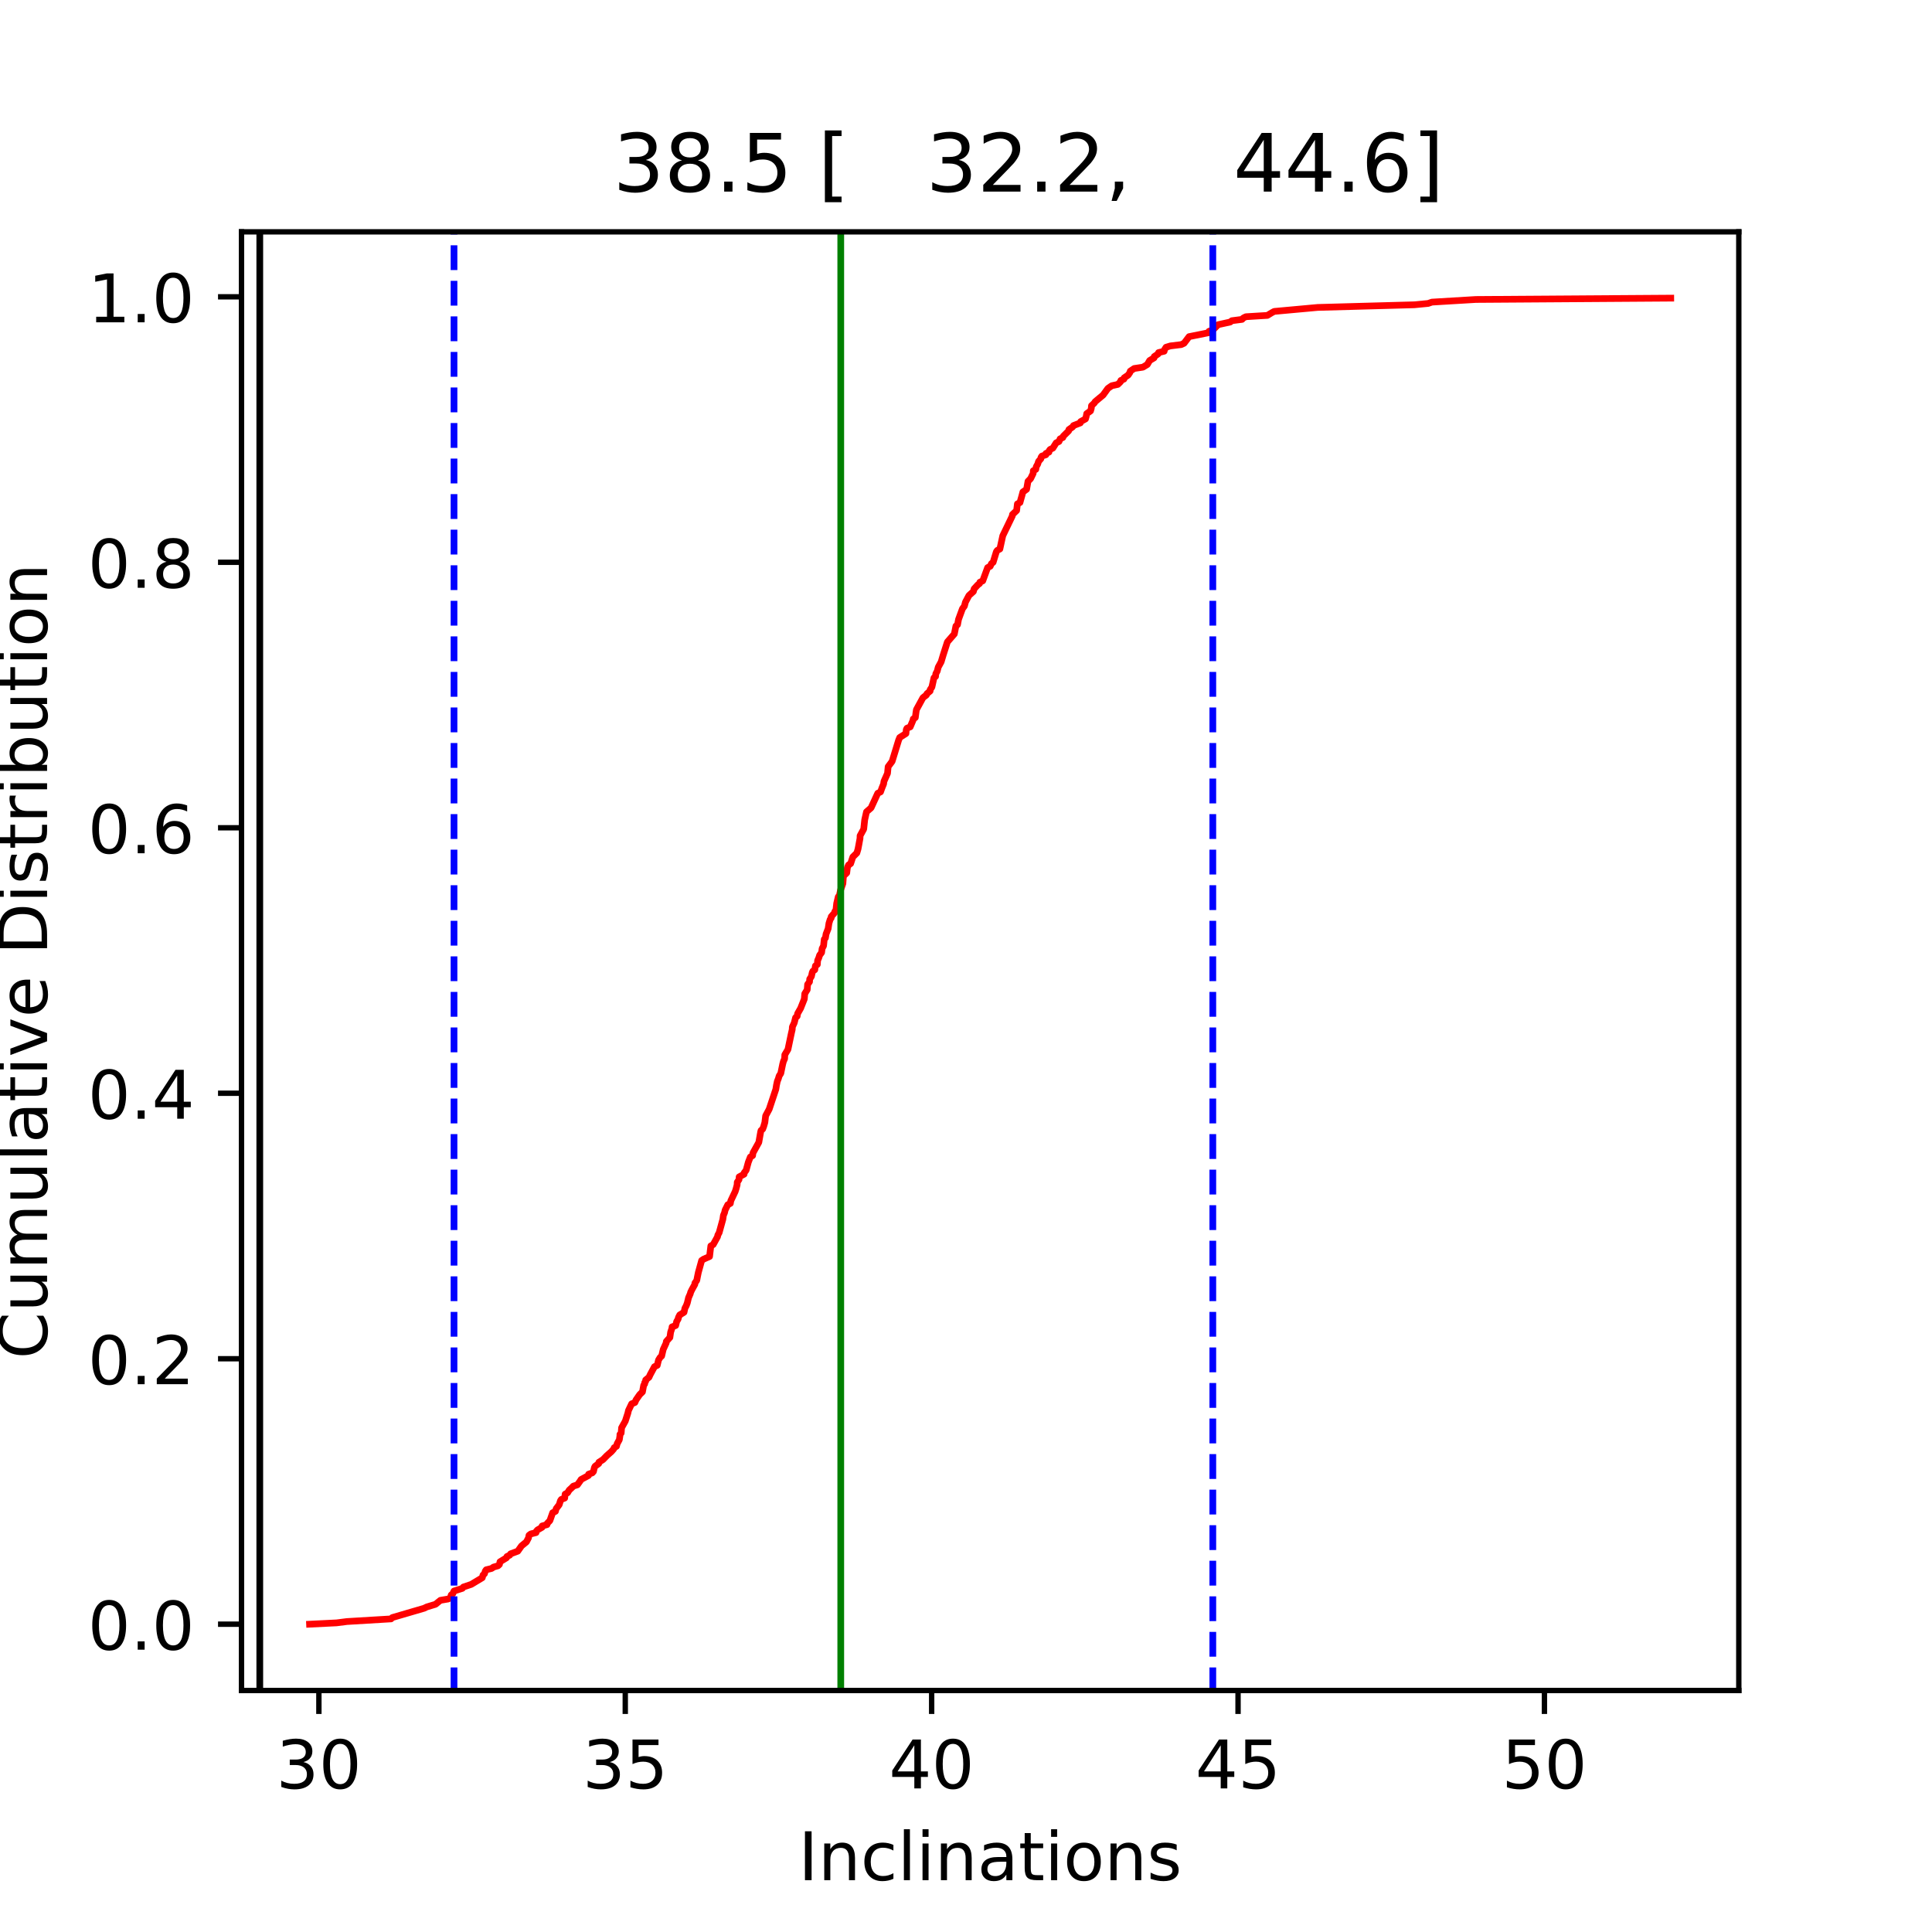
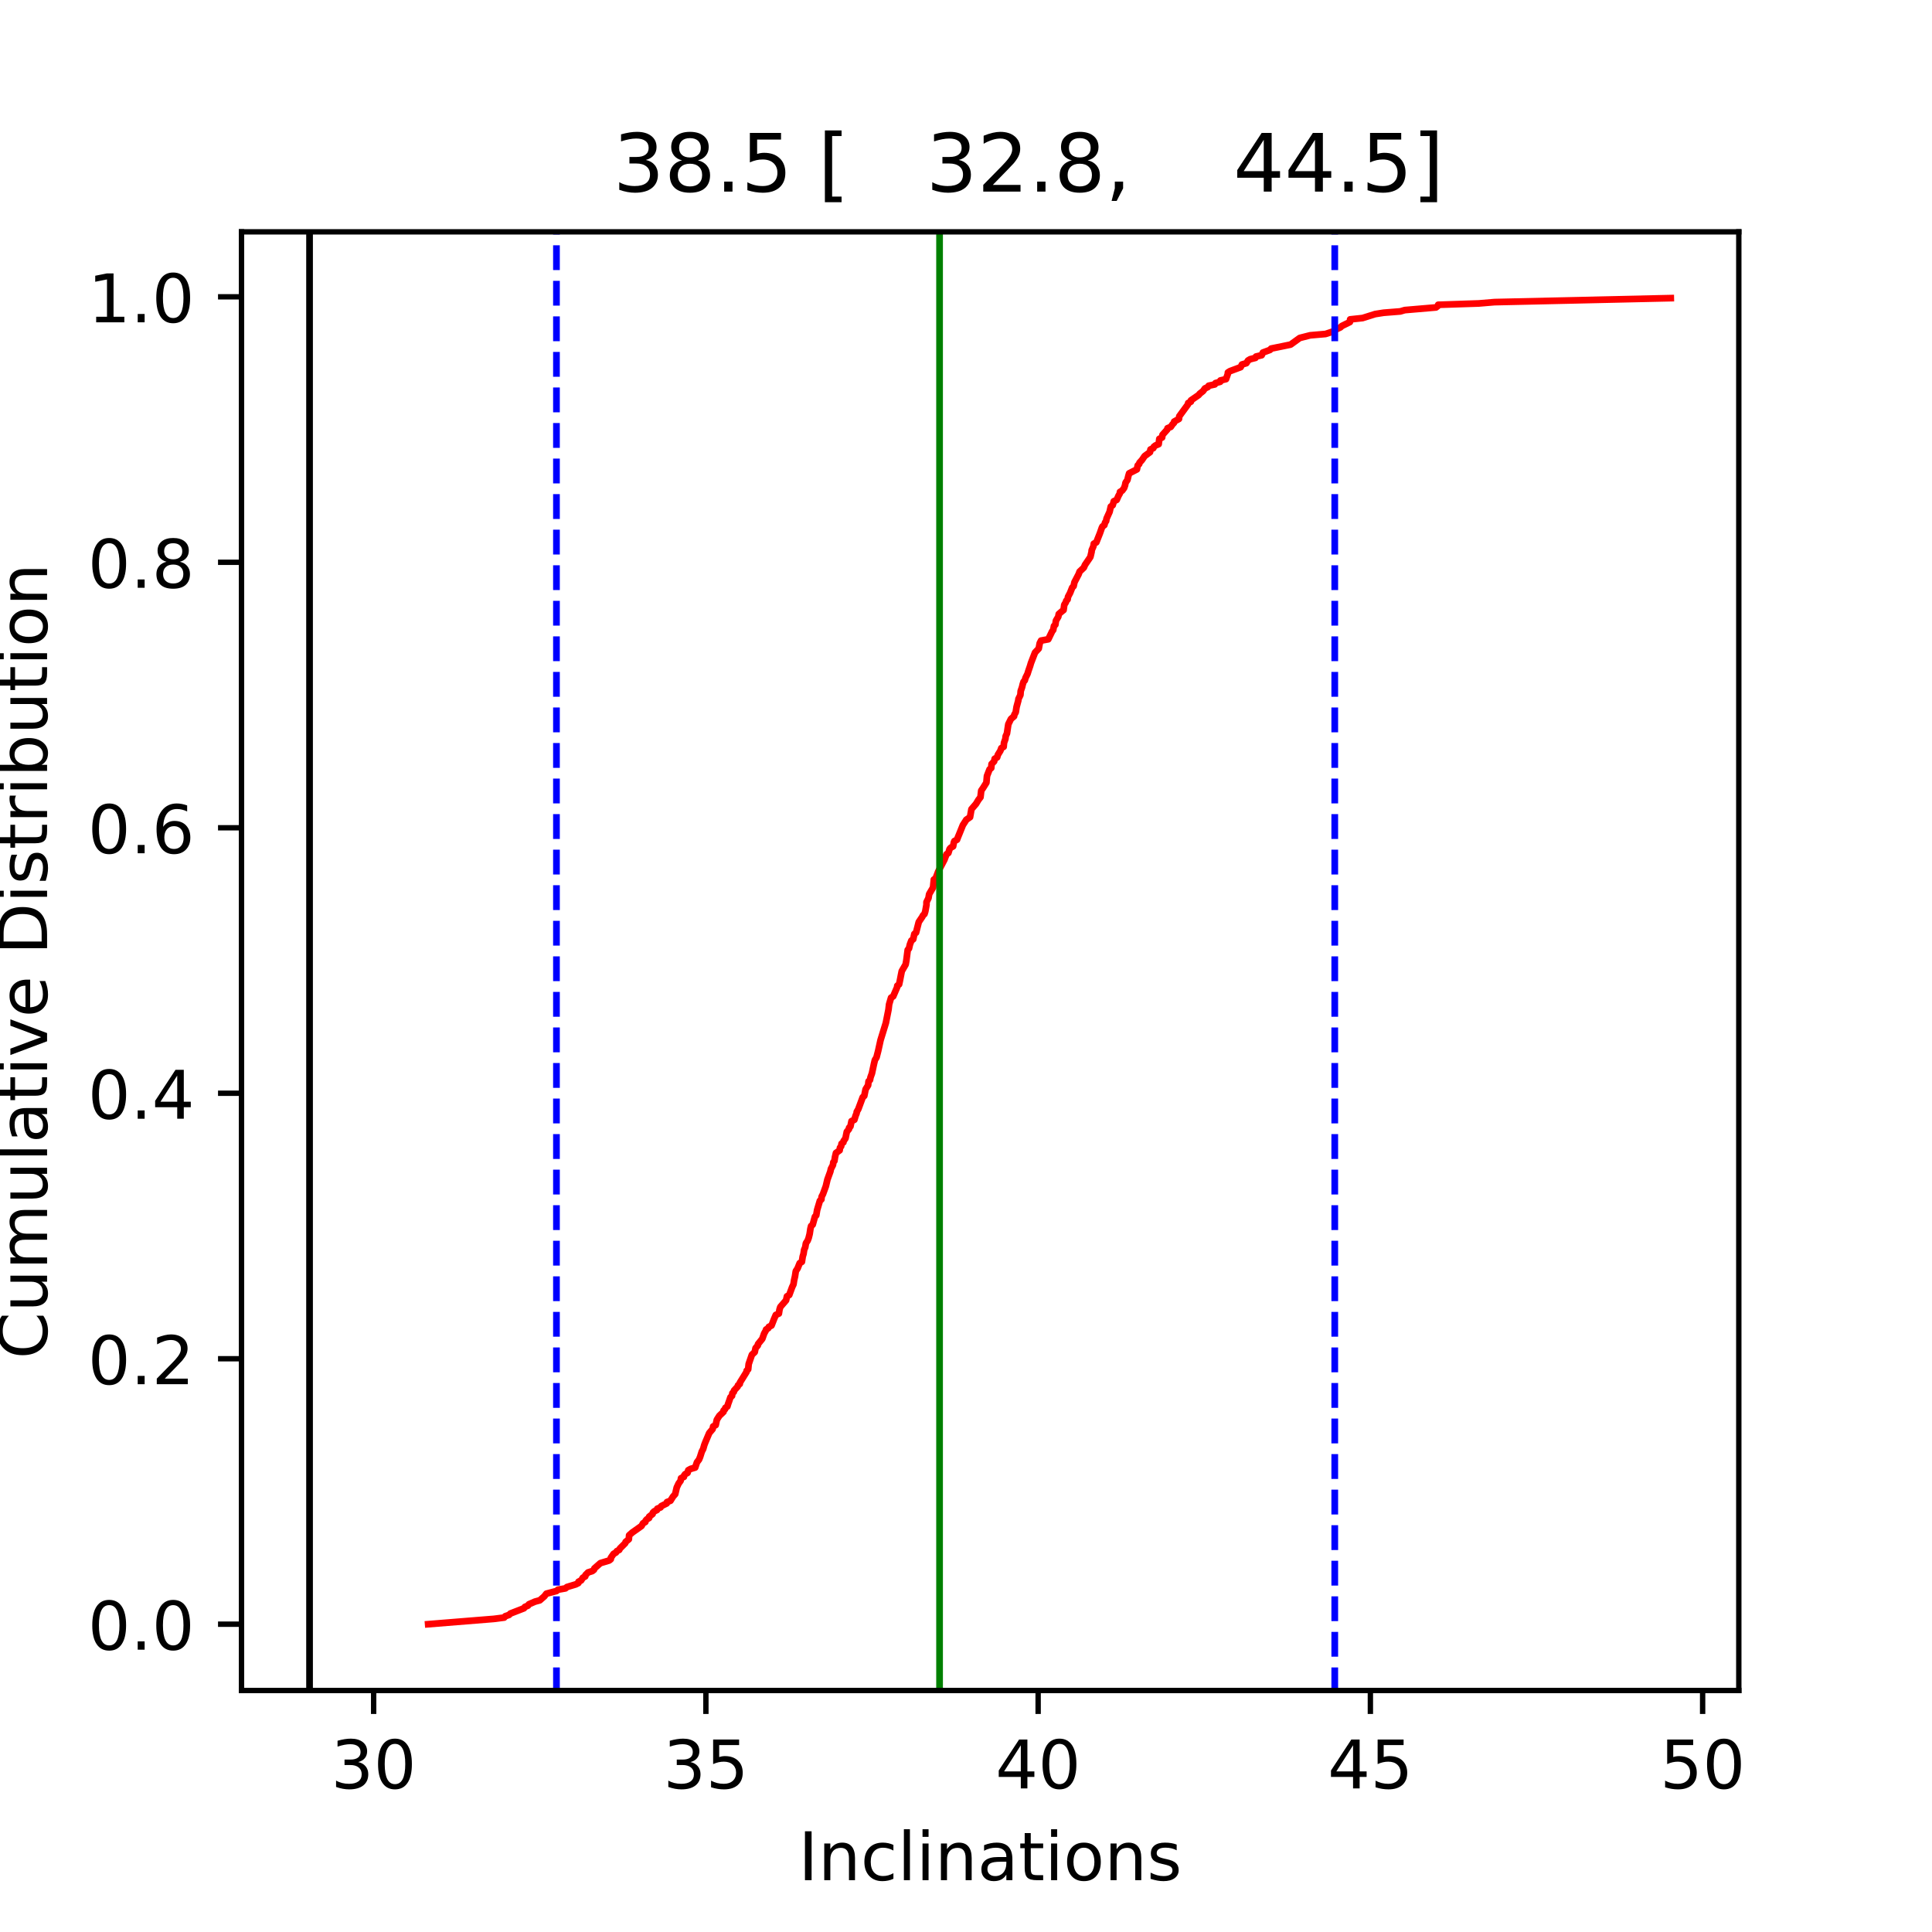
<svg xmlns="http://www.w3.org/2000/svg" xmlns:xlink="http://www.w3.org/1999/xlink" height="288pt" version="1.1" viewBox="0 0 288 288" width="288pt">
  <defs>
    <style type="text/css">
*{stroke-linecap:butt;stroke-linejoin:round;}
  </style>
  </defs>
  <g id="figure_1">
    <g id="patch_1">
      <path d="M 0 288  L 288 288  L 288 0  L 0 0  z " style="fill:#ffffff;" />
    </g>
    <g id="axes_1">
      <g id="patch_2">
        <path d="M 36 252  L 259.2 252  L 259.2 34.56  L 36 34.56  z " style="fill:#ffffff;" />
      </g>
      <g id="matplotlib.axis_1">
        <g id="xtick_1">
          <g id="line2d_1">
            <defs>
-               <path d="M 0 0  L 0 3.5  " id="m9232e2e8dd" style="stroke:#000000;stroke-width:0.8;" />
-             </defs>
-             <g>
-               <use style="stroke:#000000;stroke-width:0.8;" x="47.535" xlink:href="#m9232e2e8dd" y="252" />
+               <path d="M 0 0  L 0 3.5  " id="ma270eaa290" style="stroke:#000000;stroke-width:0.8;" />
+             </defs>
+             <g>
+               <use style="stroke:#000000;stroke-width:0.8;" x="55.699" xlink:href="#ma270eaa290" y="252" />
            </g>
          </g>
          <g id="text_1">
            <defs>
              <path d="M 40.578 39.312  Q 47.656 37.797 51.625 33  Q 55.609 28.219 55.609 21.188  Q 55.609 10.406 48.188 4.484  Q 40.766 -1.422 27.094 -1.422  Q 22.516 -1.422 17.656 -0.516  Q 12.797 0.391 7.625 2.203  L 7.625 11.719  Q 11.719 9.328 16.594 8.109  Q 21.484 6.891 26.812 6.891  Q 36.078 6.891 40.938 10.547  Q 45.797 14.203 45.797 21.188  Q 45.797 27.641 41.281 31.266  Q 36.766 34.906 28.719 34.906  L 20.219 34.906  L 20.219 43.016  L 29.109 43.016  Q 36.375 43.016 40.234 45.922  Q 44.094 48.828 44.094 54.297  Q 44.094 59.906 40.109 62.906  Q 36.141 65.922 28.719 65.922  Q 24.656 65.922 20.016 65.031  Q 15.375 64.156 9.812 62.312  L 9.812 71.094  Q 15.438 72.656 20.344 73.438  Q 25.25 74.219 29.594 74.219  Q 40.828 74.219 47.359 69.109  Q 53.906 64.016 53.906 55.328  Q 53.906 49.266 50.438 45.094  Q 46.969 40.922 40.578 39.312  z " id="DejaVuSans-51" />
              <path d="M 31.781 66.406  Q 24.172 66.406 20.328 58.906  Q 16.5 51.422 16.5 36.375  Q 16.5 21.391 20.328 13.891  Q 24.172 6.391 31.781 6.391  Q 39.453 6.391 43.281 13.891  Q 47.125 21.391 47.125 36.375  Q 47.125 51.422 43.281 58.906  Q 39.453 66.406 31.781 66.406  z M 31.781 74.219  Q 44.047 74.219 50.516 64.516  Q 56.984 54.828 56.984 36.375  Q 56.984 17.969 50.516 8.266  Q 44.047 -1.422 31.781 -1.422  Q 19.531 -1.422 13.062 8.266  Q 6.594 17.969 6.594 36.375  Q 6.594 54.828 13.062 64.516  Q 19.531 74.219 31.781 74.219  z " id="DejaVuSans-48" />
            </defs>
-             <g transform="translate(41.17279 266.5984)scale(0.1 -0.1)">
+             <g transform="translate(49.33669 266.5984)scale(0.1 -0.1)">
              <use xlink:href="#DejaVuSans-51" />
              <use x="63.623" xlink:href="#DejaVuSans-48" />
            </g>
          </g>
        </g>
        <g id="xtick_2">
          <g id="line2d_2">
            <g>
-               <use style="stroke:#000000;stroke-width:0.8;" x="93.208" xlink:href="#m9232e2e8dd" y="252" />
+               <use style="stroke:#000000;stroke-width:0.8;" x="105.226" xlink:href="#ma270eaa290" y="252" />
            </g>
          </g>
          <g id="text_2">
            <defs>
              <path d="M 10.797 72.906  L 49.516 72.906  L 49.516 64.594  L 19.828 64.594  L 19.828 46.734  Q 21.969 47.469 24.109 47.828  Q 26.266 48.188 28.422 48.188  Q 40.625 48.188 47.75 41.5  Q 54.891 34.812 54.891 23.391  Q 54.891 11.625 47.562 5.094  Q 40.234 -1.422 26.906 -1.422  Q 22.312 -1.422 17.547 -0.641  Q 12.797 0.141 7.719 1.703  L 7.719 11.625  Q 12.109 9.234 16.797 8.062  Q 21.484 6.891 26.703 6.891  Q 35.156 6.891 40.078 11.328  Q 45.016 15.766 45.016 23.391  Q 45.016 31 40.078 35.438  Q 35.156 39.891 26.703 39.891  Q 22.75 39.891 18.812 39.016  Q 14.891 38.141 10.797 36.281  z " id="DejaVuSans-53" />
            </defs>
-             <g transform="translate(86.8453 266.5984)scale(0.1 -0.1)">
+             <g transform="translate(98.86379 266.5984)scale(0.1 -0.1)">
              <use xlink:href="#DejaVuSans-51" />
              <use x="63.623" xlink:href="#DejaVuSans-53" />
            </g>
          </g>
        </g>
        <g id="xtick_3">
          <g id="line2d_3">
            <g>
-               <use style="stroke:#000000;stroke-width:0.8;" x="138.88" xlink:href="#m9232e2e8dd" y="252" />
+               <use style="stroke:#000000;stroke-width:0.8;" x="154.753" xlink:href="#ma270eaa290" y="252" />
            </g>
          </g>
          <g id="text_3">
            <defs>
              <path d="M 37.797 64.312  L 12.891 25.391  L 37.797 25.391  z M 35.203 72.906  L 47.609 72.906  L 47.609 25.391  L 58.016 25.391  L 58.016 17.188  L 47.609 17.188  L 47.609 0  L 37.797 0  L 37.797 17.188  L 4.891 17.188  L 4.891 26.703  z " id="DejaVuSans-52" />
            </defs>
-             <g transform="translate(132.5178 266.5984)scale(0.1 -0.1)">
+             <g transform="translate(148.3909 266.5984)scale(0.1 -0.1)">
              <use xlink:href="#DejaVuSans-52" />
              <use x="63.623" xlink:href="#DejaVuSans-48" />
            </g>
          </g>
        </g>
        <g id="xtick_4">
          <g id="line2d_4">
            <g>
-               <use style="stroke:#000000;stroke-width:0.8;" x="184.553" xlink:href="#m9232e2e8dd" y="252" />
+               <use style="stroke:#000000;stroke-width:0.8;" x="204.28" xlink:href="#ma270eaa290" y="252" />
            </g>
          </g>
          <g id="text_4">
-             <g transform="translate(178.1903 266.5984)scale(0.1 -0.1)">
+             <g transform="translate(197.918 266.5984)scale(0.1 -0.1)">
              <use xlink:href="#DejaVuSans-52" />
              <use x="63.623" xlink:href="#DejaVuSans-53" />
            </g>
          </g>
        </g>
        <g id="xtick_5">
          <g id="line2d_5">
            <g>
-               <use style="stroke:#000000;stroke-width:0.8;" x="230.225" xlink:href="#m9232e2e8dd" y="252" />
+               <use style="stroke:#000000;stroke-width:0.8;" x="253.808" xlink:href="#ma270eaa290" y="252" />
            </g>
          </g>
          <g id="text_5">
-             <g transform="translate(223.8628 266.5984)scale(0.1 -0.1)">
+             <g transform="translate(247.4451 266.5984)scale(0.1 -0.1)">
              <use xlink:href="#DejaVuSans-53" />
              <use x="63.623" xlink:href="#DejaVuSans-48" />
            </g>
          </g>
        </g>
        <g id="text_6">
          <defs>
            <path d="M 9.812 72.906  L 19.672 72.906  L 19.672 0  L 9.812 0  z " id="DejaVuSans-73" />
            <path d="M 54.891 33.016  L 54.891 0  L 45.906 0  L 45.906 32.719  Q 45.906 40.484 42.875 44.328  Q 39.844 48.188 33.797 48.188  Q 26.516 48.188 22.312 43.547  Q 18.109 38.922 18.109 30.906  L 18.109 0  L 9.078 0  L 9.078 54.688  L 18.109 54.688  L 18.109 46.188  Q 21.344 51.125 25.703 53.562  Q 30.078 56 35.797 56  Q 45.219 56 50.047 50.172  Q 54.891 44.344 54.891 33.016  z " id="DejaVuSans-110" />
            <path d="M 48.781 52.594  L 48.781 44.188  Q 44.969 46.297 41.141 47.344  Q 37.312 48.391 33.406 48.391  Q 24.656 48.391 19.812 42.844  Q 14.984 37.312 14.984 27.297  Q 14.984 17.281 19.812 11.734  Q 24.656 6.203 33.406 6.203  Q 37.312 6.203 41.141 7.25  Q 44.969 8.297 48.781 10.406  L 48.781 2.094  Q 45.016 0.344 40.984 -0.531  Q 36.969 -1.422 32.422 -1.422  Q 20.062 -1.422 12.781 6.344  Q 5.516 14.109 5.516 27.297  Q 5.516 40.672 12.859 48.328  Q 20.219 56 33.016 56  Q 37.156 56 41.109 55.141  Q 45.062 54.297 48.781 52.594  z " id="DejaVuSans-99" />
            <path d="M 9.422 75.984  L 18.406 75.984  L 18.406 0  L 9.422 0  z " id="DejaVuSans-108" />
            <path d="M 9.422 54.688  L 18.406 54.688  L 18.406 0  L 9.422 0  z M 9.422 75.984  L 18.406 75.984  L 18.406 64.594  L 9.422 64.594  z " id="DejaVuSans-105" />
            <path d="M 34.281 27.484  Q 23.391 27.484 19.188 25  Q 14.984 22.516 14.984 16.5  Q 14.984 11.719 18.141 8.906  Q 21.297 6.109 26.703 6.109  Q 34.188 6.109 38.703 11.406  Q 43.219 16.703 43.219 25.484  L 43.219 27.484  z M 52.203 31.203  L 52.203 0  L 43.219 0  L 43.219 8.297  Q 40.141 3.328 35.547 0.953  Q 30.953 -1.422 24.312 -1.422  Q 15.922 -1.422 10.953 3.297  Q 6 8.016 6 15.922  Q 6 25.141 12.172 29.828  Q 18.359 34.516 30.609 34.516  L 43.219 34.516  L 43.219 35.406  Q 43.219 41.609 39.141 45  Q 35.062 48.391 27.688 48.391  Q 23 48.391 18.547 47.266  Q 14.109 46.141 10.016 43.891  L 10.016 52.203  Q 14.938 54.109 19.578 55.047  Q 24.219 56 28.609 56  Q 40.484 56 46.344 49.844  Q 52.203 43.703 52.203 31.203  z " id="DejaVuSans-97" />
            <path d="M 18.312 70.219  L 18.312 54.688  L 36.812 54.688  L 36.812 47.703  L 18.312 47.703  L 18.312 18.016  Q 18.312 11.328 20.141 9.422  Q 21.969 7.516 27.594 7.516  L 36.812 7.516  L 36.812 0  L 27.594 0  Q 17.188 0 13.234 3.875  Q 9.281 7.766 9.281 18.016  L 9.281 47.703  L 2.688 47.703  L 2.688 54.688  L 9.281 54.688  L 9.281 70.219  z " id="DejaVuSans-116" />
            <path d="M 30.609 48.391  Q 23.391 48.391 19.188 42.75  Q 14.984 37.109 14.984 27.297  Q 14.984 17.484 19.156 11.844  Q 23.344 6.203 30.609 6.203  Q 37.797 6.203 41.984 11.859  Q 46.188 17.531 46.188 27.297  Q 46.188 37.016 41.984 42.703  Q 37.797 48.391 30.609 48.391  z M 30.609 56  Q 42.328 56 49.016 48.375  Q 55.719 40.766 55.719 27.297  Q 55.719 13.875 49.016 6.219  Q 42.328 -1.422 30.609 -1.422  Q 18.844 -1.422 12.172 6.219  Q 5.516 13.875 5.516 27.297  Q 5.516 40.766 12.172 48.375  Q 18.844 56 30.609 56  z " id="DejaVuSans-111" />
            <path d="M 44.281 53.078  L 44.281 44.578  Q 40.484 46.531 36.375 47.5  Q 32.281 48.484 27.875 48.484  Q 21.188 48.484 17.844 46.438  Q 14.5 44.391 14.5 40.281  Q 14.5 37.156 16.891 35.375  Q 19.281 33.594 26.516 31.984  L 29.594 31.297  Q 39.156 29.25 43.188 25.516  Q 47.219 21.781 47.219 15.094  Q 47.219 7.469 41.188 3.016  Q 35.156 -1.422 24.609 -1.422  Q 20.219 -1.422 15.453 -0.562  Q 10.688 0.297 5.422 2  L 5.422 11.281  Q 10.406 8.688 15.234 7.391  Q 20.062 6.109 24.812 6.109  Q 31.156 6.109 34.562 8.281  Q 37.984 10.453 37.984 14.406  Q 37.984 18.062 35.516 20.016  Q 33.062 21.969 24.703 23.781  L 21.578 24.516  Q 13.234 26.266 9.516 29.906  Q 5.812 33.547 5.812 39.891  Q 5.812 47.609 11.281 51.797  Q 16.75 56 26.812 56  Q 31.781 56 36.172 55.266  Q 40.578 54.547 44.281 53.078  z " id="DejaVuSans-115" />
          </defs>
          <g transform="translate(119.0141 280.2766)scale(0.1 -0.1)">
            <use xlink:href="#DejaVuSans-73" />
            <use x="29.492" xlink:href="#DejaVuSans-110" />
            <use x="92.871" xlink:href="#DejaVuSans-99" />
            <use x="147.852" xlink:href="#DejaVuSans-108" />
            <use x="175.635" xlink:href="#DejaVuSans-105" />
            <use x="203.418" xlink:href="#DejaVuSans-110" />
            <use x="266.797" xlink:href="#DejaVuSans-97" />
            <use x="328.076" xlink:href="#DejaVuSans-116" />
            <use x="367.285" xlink:href="#DejaVuSans-105" />
            <use x="395.068" xlink:href="#DejaVuSans-111" />
            <use x="456.25" xlink:href="#DejaVuSans-110" />
            <use x="519.629" xlink:href="#DejaVuSans-115" />
          </g>
        </g>
      </g>
      <g id="matplotlib.axis_2">
        <g id="ytick_1">
          <g id="line2d_6">
            <defs>
-               <path d="M 0 0  L -3.5 0  " id="mca0fc0f8ee" style="stroke:#000000;stroke-width:0.8;" />
-             </defs>
-             <g>
-               <use style="stroke:#000000;stroke-width:0.8;" x="36" xlink:href="#mca0fc0f8ee" y="242.116" />
+               <path d="M 0 0  L -3.5 0  " id="ma28eb06c9c" style="stroke:#000000;stroke-width:0.8;" />
+             </defs>
+             <g>
+               <use style="stroke:#000000;stroke-width:0.8;" x="36" xlink:href="#ma28eb06c9c" y="242.116" />
            </g>
          </g>
          <g id="text_7">
            <defs>
              <path d="M 10.688 12.406  L 21 12.406  L 21 0  L 10.688 0  z " id="DejaVuSans-46" />
            </defs>
            <g transform="translate(13.09688 245.9156)scale(0.1 -0.1)">
              <use xlink:href="#DejaVuSans-48" />
              <use x="63.623" xlink:href="#DejaVuSans-46" />
              <use x="95.41" xlink:href="#DejaVuSans-48" />
            </g>
          </g>
        </g>
        <g id="ytick_2">
          <g id="line2d_7">
            <g>
-               <use style="stroke:#000000;stroke-width:0.8;" x="36" xlink:href="#mca0fc0f8ee" y="202.542" />
+               <use style="stroke:#000000;stroke-width:0.8;" x="36" xlink:href="#ma28eb06c9c" y="202.542" />
            </g>
          </g>
          <g id="text_8">
            <defs>
              <path d="M 19.188 8.297  L 53.609 8.297  L 53.609 0  L 7.328 0  L 7.328 8.297  Q 12.938 14.109 22.625 23.891  Q 32.328 33.688 34.812 36.531  Q 39.547 41.844 41.422 45.531  Q 43.312 49.219 43.312 52.781  Q 43.312 58.594 39.234 62.25  Q 35.156 65.922 28.609 65.922  Q 23.969 65.922 18.812 64.312  Q 13.672 62.703 7.812 59.422  L 7.812 69.391  Q 13.766 71.781 18.938 73  Q 24.125 74.219 28.422 74.219  Q 39.75 74.219 46.484 68.547  Q 53.219 62.891 53.219 53.422  Q 53.219 48.922 51.531 44.891  Q 49.859 40.875 45.406 35.406  Q 44.188 33.984 37.641 27.219  Q 31.109 20.453 19.188 8.297  z " id="DejaVuSans-50" />
            </defs>
            <g transform="translate(13.09688 206.3415)scale(0.1 -0.1)">
              <use xlink:href="#DejaVuSans-48" />
              <use x="63.623" xlink:href="#DejaVuSans-46" />
              <use x="95.41" xlink:href="#DejaVuSans-50" />
            </g>
          </g>
        </g>
        <g id="ytick_3">
          <g id="line2d_8">
            <g>
-               <use style="stroke:#000000;stroke-width:0.8;" x="36" xlink:href="#mca0fc0f8ee" y="162.968" />
+               <use style="stroke:#000000;stroke-width:0.8;" x="36" xlink:href="#ma28eb06c9c" y="162.968" />
            </g>
          </g>
          <g id="text_9">
            <g transform="translate(13.09688 166.7673)scale(0.1 -0.1)">
              <use xlink:href="#DejaVuSans-48" />
              <use x="63.623" xlink:href="#DejaVuSans-46" />
              <use x="95.41" xlink:href="#DejaVuSans-52" />
            </g>
          </g>
        </g>
        <g id="ytick_4">
          <g id="line2d_9">
            <g>
-               <use style="stroke:#000000;stroke-width:0.8;" x="36" xlink:href="#mca0fc0f8ee" y="123.394" />
+               <use style="stroke:#000000;stroke-width:0.8;" x="36" xlink:href="#ma28eb06c9c" y="123.394" />
            </g>
          </g>
          <g id="text_10">
            <defs>
              <path d="M 33.016 40.375  Q 26.375 40.375 22.484 35.828  Q 18.609 31.297 18.609 23.391  Q 18.609 15.531 22.484 10.953  Q 26.375 6.391 33.016 6.391  Q 39.656 6.391 43.531 10.953  Q 47.406 15.531 47.406 23.391  Q 47.406 31.297 43.531 35.828  Q 39.656 40.375 33.016 40.375  z M 52.594 71.297  L 52.594 62.312  Q 48.875 64.062 45.094 64.984  Q 41.312 65.922 37.594 65.922  Q 27.828 65.922 22.672 59.328  Q 17.531 52.734 16.797 39.406  Q 19.672 43.656 24.016 45.922  Q 28.375 48.188 33.594 48.188  Q 44.578 48.188 50.953 41.516  Q 57.328 34.859 57.328 23.391  Q 57.328 12.156 50.688 5.359  Q 44.047 -1.422 33.016 -1.422  Q 20.359 -1.422 13.672 8.266  Q 6.984 17.969 6.984 36.375  Q 6.984 53.656 15.188 63.938  Q 23.391 74.219 37.203 74.219  Q 40.922 74.219 44.703 73.484  Q 48.484 72.75 52.594 71.297  z " id="DejaVuSans-54" />
            </defs>
            <g transform="translate(13.09688 127.1932)scale(0.1 -0.1)">
              <use xlink:href="#DejaVuSans-48" />
              <use x="63.623" xlink:href="#DejaVuSans-46" />
              <use x="95.41" xlink:href="#DejaVuSans-54" />
            </g>
          </g>
        </g>
        <g id="ytick_5">
          <g id="line2d_10">
            <g>
-               <use style="stroke:#000000;stroke-width:0.8;" x="36" xlink:href="#mca0fc0f8ee" y="83.82" />
+               <use style="stroke:#000000;stroke-width:0.8;" x="36" xlink:href="#ma28eb06c9c" y="83.82" />
            </g>
          </g>
          <g id="text_11">
            <defs>
              <path d="M 31.781 34.625  Q 24.75 34.625 20.719 30.859  Q 16.703 27.094 16.703 20.516  Q 16.703 13.922 20.719 10.156  Q 24.75 6.391 31.781 6.391  Q 38.812 6.391 42.859 10.172  Q 46.922 13.969 46.922 20.516  Q 46.922 27.094 42.891 30.859  Q 38.875 34.625 31.781 34.625  z M 21.922 38.812  Q 15.578 40.375 12.031 44.719  Q 8.5 49.078 8.5 55.328  Q 8.5 64.062 14.719 69.141  Q 20.953 74.219 31.781 74.219  Q 42.672 74.219 48.875 69.141  Q 55.078 64.062 55.078 55.328  Q 55.078 49.078 51.531 44.719  Q 48 40.375 41.703 38.812  Q 48.828 37.156 52.797 32.312  Q 56.781 27.484 56.781 20.516  Q 56.781 9.906 50.312 4.234  Q 43.844 -1.422 31.781 -1.422  Q 19.734 -1.422 13.25 4.234  Q 6.781 9.906 6.781 20.516  Q 6.781 27.484 10.781 32.312  Q 14.797 37.156 21.922 38.812  z M 18.312 54.391  Q 18.312 48.734 21.844 45.562  Q 25.391 42.391 31.781 42.391  Q 38.141 42.391 41.719 45.562  Q 45.312 48.734 45.312 54.391  Q 45.312 60.062 41.719 63.234  Q 38.141 66.406 31.781 66.406  Q 25.391 66.406 21.844 63.234  Q 18.312 60.062 18.312 54.391  z " id="DejaVuSans-56" />
            </defs>
            <g transform="translate(13.09688 87.6191)scale(0.1 -0.1)">
              <use xlink:href="#DejaVuSans-48" />
              <use x="63.623" xlink:href="#DejaVuSans-46" />
              <use x="95.41" xlink:href="#DejaVuSans-56" />
            </g>
          </g>
        </g>
        <g id="ytick_6">
          <g id="line2d_11">
            <g>
-               <use style="stroke:#000000;stroke-width:0.8;" x="36" xlink:href="#mca0fc0f8ee" y="44.246" />
+               <use style="stroke:#000000;stroke-width:0.8;" x="36" xlink:href="#ma28eb06c9c" y="44.246" />
            </g>
          </g>
          <g id="text_12">
            <defs>
              <path d="M 12.406 8.297  L 28.516 8.297  L 28.516 63.922  L 10.984 60.406  L 10.984 69.391  L 28.422 72.906  L 38.281 72.906  L 38.281 8.297  L 54.391 8.297  L 54.391 0  L 12.406 0  z " id="DejaVuSans-49" />
            </defs>
            <g transform="translate(13.09688 48.04498)scale(0.1 -0.1)">
              <use xlink:href="#DejaVuSans-49" />
              <use x="63.623" xlink:href="#DejaVuSans-46" />
              <use x="95.41" xlink:href="#DejaVuSans-48" />
            </g>
          </g>
        </g>
        <g id="text_13">
          <defs>
            <path d="M 64.406 67.281  L 64.406 56.891  Q 59.422 61.531 53.781 63.812  Q 48.141 66.109 41.797 66.109  Q 29.297 66.109 22.656 58.469  Q 16.016 50.828 16.016 36.375  Q 16.016 21.969 22.656 14.328  Q 29.297 6.688 41.797 6.688  Q 48.141 6.688 53.781 8.984  Q 59.422 11.281 64.406 15.922  L 64.406 5.609  Q 59.234 2.094 53.438 0.328  Q 47.656 -1.422 41.219 -1.422  Q 24.656 -1.422 15.125 8.703  Q 5.609 18.844 5.609 36.375  Q 5.609 53.953 15.125 64.078  Q 24.656 74.219 41.219 74.219  Q 47.75 74.219 53.531 72.484  Q 59.328 70.75 64.406 67.281  z " id="DejaVuSans-67" />
            <path d="M 8.5 21.578  L 8.5 54.688  L 17.484 54.688  L 17.484 21.922  Q 17.484 14.156 20.5 10.266  Q 23.531 6.391 29.594 6.391  Q 36.859 6.391 41.078 11.031  Q 45.312 15.672 45.312 23.688  L 45.312 54.688  L 54.297 54.688  L 54.297 0  L 45.312 0  L 45.312 8.406  Q 42.047 3.422 37.719 1  Q 33.406 -1.422 27.688 -1.422  Q 18.266 -1.422 13.375 4.438  Q 8.5 10.297 8.5 21.578  z M 31.109 56  z " id="DejaVuSans-117" />
            <path d="M 52 44.188  Q 55.375 50.25 60.062 53.125  Q 64.75 56 71.094 56  Q 79.641 56 84.281 50.016  Q 88.922 44.047 88.922 33.016  L 88.922 0  L 79.891 0  L 79.891 32.719  Q 79.891 40.578 77.094 44.375  Q 74.312 48.188 68.609 48.188  Q 61.625 48.188 57.562 43.547  Q 53.516 38.922 53.516 30.906  L 53.516 0  L 44.484 0  L 44.484 32.719  Q 44.484 40.625 41.703 44.406  Q 38.922 48.188 33.109 48.188  Q 26.219 48.188 22.156 43.531  Q 18.109 38.875 18.109 30.906  L 18.109 0  L 9.078 0  L 9.078 54.688  L 18.109 54.688  L 18.109 46.188  Q 21.188 51.219 25.484 53.609  Q 29.781 56 35.688 56  Q 41.656 56 45.828 52.969  Q 50 49.953 52 44.188  z " id="DejaVuSans-109" />
            <path d="M 2.984 54.688  L 12.5 54.688  L 29.594 8.797  L 46.688 54.688  L 56.203 54.688  L 35.688 0  L 23.484 0  z " id="DejaVuSans-118" />
            <path d="M 56.203 29.594  L 56.203 25.203  L 14.891 25.203  Q 15.484 15.922 20.484 11.062  Q 25.484 6.203 34.422 6.203  Q 39.594 6.203 44.453 7.469  Q 49.312 8.734 54.109 11.281  L 54.109 2.781  Q 49.266 0.734 44.188 -0.344  Q 39.109 -1.422 33.891 -1.422  Q 20.797 -1.422 13.156 6.188  Q 5.516 13.812 5.516 26.812  Q 5.516 40.234 12.766 48.109  Q 20.016 56 32.328 56  Q 43.359 56 49.781 48.891  Q 56.203 41.797 56.203 29.594  z M 47.219 32.234  Q 47.125 39.594 43.094 43.984  Q 39.062 48.391 32.422 48.391  Q 24.906 48.391 20.391 44.141  Q 15.875 39.891 15.188 32.172  z " id="DejaVuSans-101" />
            <path id="DejaVuSans-32" />
            <path d="M 19.672 64.797  L 19.672 8.109  L 31.594 8.109  Q 46.688 8.109 53.688 14.938  Q 60.688 21.781 60.688 36.531  Q 60.688 51.172 53.688 57.984  Q 46.688 64.797 31.594 64.797  z M 9.812 72.906  L 30.078 72.906  Q 51.266 72.906 61.172 64.094  Q 71.094 55.281 71.094 36.531  Q 71.094 17.672 61.125 8.828  Q 51.172 0 30.078 0  L 9.812 0  z " id="DejaVuSans-68" />
            <path d="M 41.109 46.297  Q 39.594 47.172 37.812 47.578  Q 36.031 48 33.891 48  Q 26.266 48 22.188 43.047  Q 18.109 38.094 18.109 28.812  L 18.109 0  L 9.078 0  L 9.078 54.688  L 18.109 54.688  L 18.109 46.188  Q 20.953 51.172 25.484 53.578  Q 30.031 56 36.531 56  Q 37.453 56 38.578 55.875  Q 39.703 55.766 41.062 55.516  z " id="DejaVuSans-114" />
            <path d="M 48.688 27.297  Q 48.688 37.203 44.609 42.844  Q 40.531 48.484 33.406 48.484  Q 26.266 48.484 22.188 42.844  Q 18.109 37.203 18.109 27.297  Q 18.109 17.391 22.188 11.75  Q 26.266 6.109 33.406 6.109  Q 40.531 6.109 44.609 11.75  Q 48.688 17.391 48.688 27.297  z M 18.109 46.391  Q 20.953 51.266 25.266 53.625  Q 29.594 56 35.594 56  Q 45.562 56 51.781 48.094  Q 58.016 40.188 58.016 27.297  Q 58.016 14.406 51.781 6.484  Q 45.562 -1.422 35.594 -1.422  Q 29.594 -1.422 25.266 0.953  Q 20.953 3.328 18.109 8.203  L 18.109 0  L 9.078 0  L 9.078 75.984  L 18.109 75.984  z " id="DejaVuSans-98" />
          </defs>
          <g transform="translate(7.017187 202.5753)rotate(-90)scale(0.1 -0.1)">
            <use xlink:href="#DejaVuSans-67" />
            <use x="69.824" xlink:href="#DejaVuSans-117" />
            <use x="133.203" xlink:href="#DejaVuSans-109" />
            <use x="230.615" xlink:href="#DejaVuSans-117" />
            <use x="293.994" xlink:href="#DejaVuSans-108" />
            <use x="321.777" xlink:href="#DejaVuSans-97" />
            <use x="383.057" xlink:href="#DejaVuSans-116" />
            <use x="422.266" xlink:href="#DejaVuSans-105" />
            <use x="450.049" xlink:href="#DejaVuSans-118" />
            <use x="509.229" xlink:href="#DejaVuSans-101" />
            <use x="570.752" xlink:href="#DejaVuSans-32" />
            <use x="602.539" xlink:href="#DejaVuSans-68" />
            <use x="679.541" xlink:href="#DejaVuSans-105" />
            <use x="707.324" xlink:href="#DejaVuSans-115" />
            <use x="759.424" xlink:href="#DejaVuSans-116" />
            <use x="798.633" xlink:href="#DejaVuSans-114" />
            <use x="839.746" xlink:href="#DejaVuSans-105" />
            <use x="867.529" xlink:href="#DejaVuSans-98" />
            <use x="931.006" xlink:href="#DejaVuSans-117" />
            <use x="994.385" xlink:href="#DejaVuSans-116" />
            <use x="1033.594" xlink:href="#DejaVuSans-105" />
            <use x="1061.377" xlink:href="#DejaVuSans-111" />
            <use x="1122.559" xlink:href="#DejaVuSans-110" />
          </g>
        </g>
      </g>
      <g id="line2d_12">
-         <path clip-path="url(#pbf91cdbb34)" d="M 46.145 242.116  L 50.173 241.918  L 51.71 241.721  L 58.295 241.325  L 58.479 241.127  L 63.215 239.742  L 63.621 239.544  L 64.924 239.148  L 65.406 238.753  L 65.659 238.555  L 66.829 238.357  L 67.144 238.159  L 67.26 237.763  L 67.501 237.565  L 67.679 237.17  L 68.925 236.774  L 69.072 236.576  L 70.25 236.18  L 71.894 235.191  L 71.996 234.795  L 72.218 234.597  L 72.34 234.202  L 72.479 234.004  L 73.29 233.806  L 73.553 233.608  L 74.235 233.41  L 74.45 233.212  L 74.532 232.816  L 75.175 232.421  L 75.5 232.223  L 75.57 232.025  L 75.986 231.827  L 76.109 231.629  L 77.183 231.233  L 77.745 230.442  L 78.472 229.848  L 78.782 229.255  L 78.86 228.859  L 79.128 228.661  L 79.91 228.463  L 79.949 228.265  L 80.117 228.068  L 80.807 227.672  L 80.813 227.474  L 81.545 227.276  L 81.586 227.078  L 81.969 226.682  L 82.387 225.495  L 82.798 225.297  L 82.901 224.902  L 83.36 224.308  L 83.544 223.714  L 83.676 223.517  L 84.178 223.319  L 84.243 222.725  L 84.608 222.527  L 84.849 222.131  L 85.276 221.736  L 85.46 221.538  L 86.073 221.34  L 86.499 220.746  L 86.617 220.548  L 87.724 219.955  L 87.742 219.757  L 88.29 219.559  L 88.464 219.361  L 88.606 218.768  L 88.709 218.57  L 89.253 218.174  L 89.275 217.976  L 89.889 217.58  L 90.466 216.987  L 91.139 216.393  L 91.486 215.997  L 91.557 215.8  L 91.895 215.602  L 91.998 215.206  L 92.324 214.612  L 92.413 214.019  L 92.414 213.821  L 92.596 213.623  L 92.658 212.832  L 93.214 211.842  L 93.595 210.655  L 93.684 210.259  L 94.157 209.27  L 94.641 209.072  L 94.813 208.676  L 95.361 207.885  L 95.768 207.489  L 95.954 206.5  L 96.1 206.302  L 96.102 206.104  L 96.25 205.906  L 96.251 205.708  L 96.741 205.312  L 96.922 204.917  L 97.562 203.729  L 97.974 203.532  L 98.163 202.74  L 98.408 202.344  L 98.63 202.147  L 98.864 201.157  L 99.316 200.168  L 99.326 199.97  L 99.858 199.376  L 99.971 198.585  L 100.17 197.991  L 100.186 197.793  L 100.721 197.595  L 100.866 197.002  L 101.1 196.606  L 101.126 196.408  L 101.326 196.013  L 101.966 195.617  L 102.098 195.023  L 102.305 194.627  L 102.452 194.232  L 102.643 193.44  L 102.902 192.847  L 102.947 192.649  L 103.138 192.253  L 103.577 191.461  L 103.587 191.264  L 103.864 190.868  L 103.979 190.274  L 104.102 189.681  L 104.593 187.9  L 104.886 187.702  L 105.772 187.306  L 105.964 185.723  L 106.317 185.525  L 106.971 184.338  L 106.994 184.14  L 107.207 183.745  L 107.752 181.766  L 107.837 181.172  L 108.005 180.776  L 108.095 180.381  L 108.49 179.589  L 108.872 179.391  L 108.941 178.996  L 109.596 177.611  L 109.723 177.215  L 109.88 176.621  L 109.902 176.225  L 110.167 175.83  L 110.184 175.434  L 110.919 175.038  L 110.923 174.84  L 111.227 174.445  L 111.548 173.257  L 111.701 172.862  L 111.856 172.466  L 112.189 172.268  L 112.238 171.872  L 113.115 170.289  L 113.395 168.706  L 113.454 168.509  L 113.692 168.311  L 113.842 167.915  L 114.015 167.321  L 114.134 166.332  L 114.663 165.343  L 115.652 162.375  L 115.746 161.781  L 115.873 161.187  L 116.03 160.792  L 116.145 160.396  L 116.393 160  L 116.677 158.615  L 116.784 158.219  L 116.961 157.823  L 116.99 157.23  L 117.459 156.438  L 117.958 154.064  L 118.096 153.47  L 118.117 153.075  L 118.394 152.481  L 118.596 151.69  L 118.83 151.492  L 118.895 151.096  L 119.348 150.304  L 119.897 148.919  L 119.965 148.128  L 120.33 147.534  L 120.39 146.743  L 120.675 146.347  L 120.7 145.951  L 120.955 145.556  L 121.082 144.962  L 121.179 144.764  L 121.457 144.566  L 121.555 143.973  L 121.841 143.775  L 121.88 143.181  L 122.055 142.785  L 122.178 142.39  L 122.474 141.994  L 122.55 141.4  L 122.764 141.004  L 122.87 140.015  L 123.043 139.817  L 123.142 139.224  L 123.451 138.432  L 123.569 137.641  L 123.754 137.047  L 123.903 136.849  L 123.905 136.651  L 124.414 136.058  L 124.454 135.86  L 124.61 135.662  L 124.72 134.673  L 124.958 133.683  L 125.13 133.485  L 125.296 132.694  L 125.647 131.705  L 125.723 130.715  L 125.805 130.517  L 126.222 130.122  L 126.319 129.33  L 126.496 128.934  L 126.803 128.737  L 127.13 127.747  L 127.729 127.154  L 127.905 126.56  L 128.018 125.966  L 128.199 124.977  L 128.212 124.581  L 128.752 123.592  L 128.9 122.207  L 129.167 121.02  L 129.846 120.426  L 130.846 118.249  L 131.258 118.051  L 131.472 117.458  L 131.714 116.864  L 131.771 116.469  L 132.3 115.281  L 132.394 114.292  L 132.986 113.5  L 133.957 110.335  L 134.12 109.939  L 135.047 109.345  L 135.097 108.752  L 135.203 108.554  L 135.685 108.356  L 136.104 107.366  L 136.136 107.169  L 136.444 106.971  L 136.546 106.179  L 136.61 105.784  L 137.582 104.003  L 138.094 103.607  L 138.177 103.409  L 138.65 103.013  L 138.655 102.815  L 138.918 102.42  L 139.225 101.035  L 139.462 100.837  L 139.495 100.441  L 139.71 100.045  L 139.863 99.452  L 140.296 98.66  L 140.591 97.671  L 141.225 95.692  L 142.26 94.505  L 142.497 93.318  L 142.737 93.12  L 142.887 92.328  L 143.467 90.745  L 143.762 90.35  L 143.916 89.756  L 144.442 88.767  L 145.103 88.173  L 145.212 87.777  L 145.758 87.184  L 146.023 86.986  L 146.065 86.788  L 146.496 86.59  L 147.223 84.611  L 147.611 84.413  L 147.794 84.018  L 148.045 83.82  L 148.528 82.237  L 148.673 82.039  L 149.048 81.841  L 149.481 79.862  L 150.91 76.894  L 150.926 76.697  L 151.546 76.103  L 151.662 75.114  L 152.047 74.916  L 152.155 74.52  L 152.324 73.926  L 152.481 73.333  L 153.033 72.937  L 153.241 71.75  L 153.629 71.354  L 154.015 70.563  L 154.036 70.167  L 154.405 69.969  L 154.471 69.573  L 154.693 69.177  L 154.815 68.782  L 155.162 68.386  L 155.179 68.188  L 155.309 67.99  L 155.911 67.792  L 155.916 67.594  L 156.368 67.397  L 156.391 67.199  L 156.537 67.001  L 156.947 66.803  L 157.446 66.012  L 157.868 65.814  L 158.028 65.418  L 158.44 65.22  L 158.504 65.022  L 159.302 64.231  L 159.34 64.033  L 159.903 63.637  L 160.021 63.439  L 161.044 63.043  L 161.092 62.846  L 161.814 62.45  L 161.924 62.054  L 161.995 61.658  L 162.562 61.263  L 162.676 60.867  L 162.712 60.471  L 163.133 60.075  L 163.249 59.878  L 164.437 58.888  L 165.154 57.899  L 165.725 57.503  L 166.63 57.305  L 167.034 56.909  L 167.085 56.712  L 167.542 56.514  L 167.583 56.316  L 168.168 55.92  L 168.439 55.524  L 168.486 55.327  L 169.071 54.931  L 170.377 54.733  L 171.029 54.337  L 171.374 53.744  L 172.035 53.348  L 172.063 53.15  L 172.645 52.754  L 172.708 52.556  L 173.542 52.358  L 173.571 52.161  L 173.816 51.765  L 174.461 51.567  L 176.083 51.369  L 176.507 51.171  L 177.257 50.182  L 180.208 49.588  L 180.217 49.39  L 180.791 49.193  L 181.581 48.401  L 183.385 48.005  L 183.633 47.807  L 185.151 47.61  L 185.326 47.412  L 185.714 47.214  L 188.927 47.016  L 189.575 46.62  L 189.949 46.422  L 196.43 45.829  L 210.832 45.433  L 212.888 45.235  L 213.456 45.037  L 220.015 44.642  L 249.055 44.444  L 249.055 44.444  " style="fill:none;stroke:#ff0000;stroke-linecap:square;" />
+         <path clip-path="url(#p3b2de5918f)" d="M 63.829 242.116  L 73.619 241.325  L 75.164 241.127  L 75.314 240.929  L 75.887 240.731  L 76.072 240.533  L 78.107 239.742  L 78.241 239.544  L 78.709 239.346  L 78.841 239.148  L 79.743 238.753  L 80.467 238.555  L 81.145 237.961  L 81.451 237.565  L 82.95 237.17  L 83.189 236.972  L 84.293 236.774  L 84.514 236.576  L 85.827 236.18  L 86.218 235.982  L 86.24 235.785  L 86.632 235.587  L 86.878 235.191  L 87.242 234.993  L 87.272 234.795  L 87.661 234.399  L 88.29 234.202  L 88.541 234.004  L 88.6 233.806  L 89.499 233.014  L 90.811 232.619  L 91.05 232.421  L 91.056 232.223  L 91.469 231.629  L 91.82 231.431  L 91.938 231.233  L 92.313 231.036  L 92.402 230.838  L 93.197 230.046  L 93.261 229.848  L 93.739 229.453  L 93.784 228.859  L 94.233 228.463  L 95.632 227.474  L 95.853 227.078  L 96.199 226.88  L 96.242 226.682  L 96.414 226.485  L 96.761 226.287  L 96.766 226.089  L 97.282 225.693  L 97.318 225.495  L 97.513 225.297  L 97.933 225.099  L 97.978 224.902  L 98.474 224.704  L 98.585 224.506  L 99.387 224.11  L 99.424 223.912  L 99.944 223.714  L 100.31 223.121  L 100.65 222.725  L 100.883 221.736  L 101.161 221.142  L 101.452 220.746  L 101.521 220.351  L 101.952 220.153  L 101.978 219.955  L 102.125 219.757  L 102.493 219.559  L 102.599 219.163  L 102.953 218.966  L 103.628 218.768  L 103.896 217.976  L 104.201 217.58  L 104.364 217.185  L 104.613 216.393  L 104.821 215.997  L 104.988 215.404  L 105.14 215.008  L 105.725 213.623  L 106.228 213.029  L 106.311 212.634  L 106.687 212.436  L 106.856 211.644  L 107.233 211.051  L 107.855 210.457  L 107.864 210.259  L 108.085 210.061  L 108.128 209.863  L 108.427 209.666  L 108.542 209.27  L 108.688 208.874  L 108.889 208.28  L 109.123 208.083  L 109.172 207.687  L 109.391 207.489  L 109.416 207.291  L 109.961 206.698  L 110.014 206.5  L 110.279 206.302  L 110.297 206.104  L 111.279 204.521  L 111.304 204.323  L 111.528 204.125  L 111.606 203.334  L 112.084 201.949  L 112.506 201.553  L 112.632 200.959  L 112.967 200.564  L 112.996 200.366  L 113.633 199.574  L 113.912 198.783  L 114.137 198.387  L 114.201 198.189  L 114.531 197.991  L 114.608 197.793  L 115.007 197.595  L 115.395 196.606  L 115.649 196.013  L 116.105 195.815  L 116.198 195.221  L 116.322 194.825  L 117.177 193.836  L 117.312 193.242  L 117.65 193.044  L 118.088 191.857  L 118.279 191.461  L 118.372 190.868  L 118.508 190.274  L 118.631 189.483  L 118.892 189.087  L 119.209 188.296  L 119.535 188.098  L 119.659 187.306  L 119.779 186.91  L 119.869 186.317  L 120.038 185.921  L 120.136 185.328  L 120.398 184.932  L 120.544 184.536  L 120.694 183.942  L 120.813 183.151  L 120.914 182.755  L 121.149 182.557  L 121.479 181.37  L 121.674 181.172  L 121.807 180.381  L 122.218 178.996  L 122.443 178.798  L 122.471 178.402  L 122.676 178.006  L 123.11 176.819  L 123.343 175.83  L 123.776 174.642  L 123.864 174.247  L 124.173 173.653  L 124.217 173.257  L 124.384 173.06  L 124.476 172.466  L 124.617 171.872  L 125.165 171.477  L 125.214 171.081  L 125.386 170.883  L 125.449 170.487  L 125.723 170.289  L 125.751 170.091  L 126.033 169.696  L 126.234 168.706  L 126.556 168.311  L 126.57 168.113  L 126.774 167.915  L 126.936 167.123  L 127.358 166.926  L 127.537 166.332  L 127.698 165.936  L 127.714 165.738  L 127.943 165.343  L 128.604 163.562  L 128.834 163.364  L 129.035 162.375  L 129.407 161.781  L 129.476 161.187  L 129.688 160.989  L 129.766 160.594  L 129.979 160  L 130.276 158.615  L 130.416 158.021  L 130.659 157.626  L 130.913 156.636  L 131.261 155.053  L 132.054 152.481  L 132.447 150.502  L 132.54 149.711  L 132.832 148.721  L 133.148 148.524  L 133.745 147.138  L 133.757 146.941  L 134.025 146.743  L 134.153 146.149  L 134.268 145.556  L 134.425 144.764  L 135 143.775  L 135.108 143.181  L 135.313 141.598  L 135.498 141.4  L 135.634 140.807  L 135.781 140.411  L 135.856 140.213  L 136.129 140.015  L 136.3 139.224  L 136.554 139.026  L 136.96 137.443  L 137.494 136.651  L 137.586 136.453  L 137.807 136.256  L 137.931 135.86  L 138.11 134.87  L 138.112 134.475  L 138.405 133.881  L 138.508 133.288  L 139.09 132.298  L 139.209 131.111  L 139.542 130.913  L 139.556 130.715  L 139.712 130.319  L 139.854 129.924  L 140.789 128.143  L 141.086 127.351  L 141.371 127.154  L 141.554 126.56  L 141.728 126.362  L 142.079 126.164  L 142.189 125.571  L 142.272 125.373  L 142.661 125.175  L 142.809 124.779  L 142.973 124.383  L 143.532 122.998  L 143.917 122.405  L 144.033 122.207  L 144.602 121.811  L 144.812 120.624  L 145.492 119.832  L 145.85 119.239  L 146.157 118.843  L 146.272 117.854  L 146.546 117.458  L 147.04 116.666  L 147.127 115.677  L 147.512 114.688  L 147.76 114.49  L 147.812 113.896  L 148.195 113.5  L 148.274 113.105  L 148.638 112.907  L 148.755 112.511  L 149.122 111.918  L 149.264 111.522  L 149.613 111.324  L 149.665 110.73  L 149.876 110.137  L 149.918 109.741  L 150.103 109.345  L 150.311 107.96  L 150.701 107.169  L 151.167 106.773  L 151.189 106.575  L 151.413 106.179  L 151.538 105.388  L 151.804 104.398  L 151.814 104.201  L 152.11 103.607  L 152.155 103.013  L 152.363 102.42  L 152.453 102.024  L 152.579 101.628  L 152.763 101.43  L 152.877 101.035  L 153.172 100.441  L 153.291 100.045  L 153.564 99.254  L 153.677 98.858  L 154.288 97.275  L 154.842 96.681  L 154.99 95.89  L 155.189 95.494  L 156.268 95.296  L 156.843 94.109  L 156.999 93.911  L 157.112 93.318  L 157.322 93.12  L 157.404 92.526  L 157.76 91.933  L 157.827 91.537  L 158.281 91.141  L 158.541 90.943  L 158.651 90.152  L 158.898 89.756  L 158.942 89.558  L 159.143 89.36  L 159.21 88.965  L 159.523 88.371  L 159.835 87.579  L 160.037 87.382  L 160.168 86.788  L 160.789 85.601  L 160.938 85.205  L 161.568 84.611  L 161.733 84.216  L 162.54 83.028  L 162.726 82.237  L 162.73 82.039  L 162.987 81.445  L 163.051 81.05  L 163.422 80.852  L 163.972 79.467  L 164.248 78.675  L 164.348 78.477  L 164.623 78.28  L 164.732 77.884  L 164.882 77.686  L 164.957 77.29  L 165.404 76.301  L 165.588 75.509  L 165.87 75.311  L 166.035 74.718  L 166.463 74.52  L 166.723 73.926  L 166.945 73.531  L 166.951 73.333  L 167.286 73.135  L 167.572 72.739  L 167.709 72.343  L 167.784 71.948  L 168.063 71.552  L 168.203 70.958  L 168.32 70.563  L 169.474 69.969  L 169.601 69.375  L 169.816 69.177  L 169.86 68.98  L 170.222 68.584  L 170.628 67.99  L 171.433 67.397  L 171.5 67.001  L 171.926 66.803  L 171.992 66.605  L 172.241 66.407  L 172.72 66.209  L 172.819 65.418  L 173.234 65.22  L 173.289 64.824  L 174 64.033  L 174.04 63.835  L 174.524 63.637  L 174.799 63.241  L 174.996 63.043  L 175.03 62.846  L 175.744 62.45  L 175.792 62.054  L 177.097 60.273  L 177.121 60.075  L 177.527 59.878  L 177.534 59.68  L 178.684 58.888  L 178.838 58.69  L 179.34 58.295  L 179.617 57.899  L 180.05 57.701  L 180.17 57.503  L 181.089 57.305  L 181.192 57.107  L 181.902 56.909  L 181.928 56.712  L 182.76 56.514  L 183.037 55.722  L 183.041 55.524  L 183.351 55.327  L 184.942 54.733  L 185.134 54.337  L 185.795 54.139  L 186.036 53.744  L 186.367 53.546  L 187.153 53.348  L 187.231 53.15  L 188.077 52.952  L 188.251 52.556  L 189.318 52.161  L 189.483 51.963  L 192.385 51.369  L 193.754 50.38  L 195.304 49.984  L 197.59 49.786  L 198.779 49.39  L 198.97 49.193  L 199.821 48.797  L 200.022 48.599  L 201.227 48.005  L 201.264 47.61  L 203.112 47.412  L 204.996 46.818  L 206.254 46.62  L 208.739 46.422  L 209.414 46.224  L 214.059 45.829  L 214.316 45.631  L 214.387 45.433  L 220.432 45.235  L 222.782 45.037  L 249.055 44.444  L 249.055 44.444  " style="fill:none;stroke:#ff0000;stroke-linecap:square;" />
      </g>
      <g id="line2d_13">
-         <path clip-path="url(#pbf91cdbb34)" d="M 67.679 262.861  L 67.679 23.916  " style="fill:none;stroke:#0000ff;stroke-dasharray:3.7,1.6;stroke-dashoffset:0;" />
+         <path clip-path="url(#p3b2de5918f)" d="M 82.95 262.861  L 82.95 23.916  " style="fill:none;stroke:#0000ff;stroke-dasharray:3.7,1.6;stroke-dashoffset:0;" />
      </g>
      <g id="line2d_14">
-         <path clip-path="url(#pbf91cdbb34)" d="M 180.791 262.861  L 180.791 23.916  " style="fill:none;stroke:#0000ff;stroke-dasharray:3.7,1.6;stroke-dashoffset:0;" />
+         <path clip-path="url(#p3b2de5918f)" d="M 198.97 262.861  L 198.97 23.916  " style="fill:none;stroke:#0000ff;stroke-dasharray:3.7,1.6;stroke-dashoffset:0;" />
      </g>
      <g id="line2d_15">
-         <path clip-path="url(#pbf91cdbb34)" d="M 125.33 262.861  L 125.33 23.916  " style="fill:none;stroke:#008000;stroke-linecap:square;" />
+         <path clip-path="url(#p3b2de5918f)" d="M 140.06 262.861  L 140.06 23.916  " style="fill:none;stroke:#008000;stroke-linecap:square;" />
      </g>
      <g id="line2d_16">
-         <path clip-path="url(#pbf91cdbb34)" d="M 38.725 262.861  L 38.725 23.916  " style="fill:none;stroke:#000000;stroke-linecap:square;" />
+         <path clip-path="url(#p3b2de5918f)" d="M 46.145 262.861  L 46.145 23.916  " style="fill:none;stroke:#000000;stroke-linecap:square;" />
      </g>
      <g id="patch_3">
        <path d="M 36 252  L 36 34.56  " style="fill:none;stroke:#000000;stroke-linecap:square;stroke-linejoin:miter;stroke-width:0.8;" />
      </g>
      <g id="patch_4">
        <path d="M 259.2 252  L 259.2 34.56  " style="fill:none;stroke:#000000;stroke-linecap:square;stroke-linejoin:miter;stroke-width:0.8;" />
      </g>
      <g id="patch_5">
        <path d="M 36 252  L 259.2 252  " style="fill:none;stroke:#000000;stroke-linecap:square;stroke-linejoin:miter;stroke-width:0.8;" />
      </g>
      <g id="patch_6">
        <path d="M 36 34.56  L 259.2 34.56  " style="fill:none;stroke:#000000;stroke-linecap:square;stroke-linejoin:miter;stroke-width:0.8;" />
      </g>
      <g id="text_14">
        <defs>
          <path d="M 8.594 75.984  L 29.297 75.984  L 29.297 69  L 17.578 69  L 17.578 -6.203  L 29.297 -6.203  L 29.297 -13.188  L 8.594 -13.188  z " id="DejaVuSans-91" />
          <path d="M 11.719 12.406  L 22.016 12.406  L 22.016 4  L 14.016 -11.625  L 7.719 -11.625  L 11.719 4  z " id="DejaVuSans-44" />
          <path d="M 30.422 75.984  L 30.422 -13.188  L 9.719 -13.188  L 9.719 -6.203  L 21.391 -6.203  L 21.391 69  L 9.719 69  L 9.719 75.984  z " id="DejaVuSans-93" />
        </defs>
        <g transform="translate(79.9575 28.56)scale(0.12 -0.12)">
          <use xlink:href="#DejaVuSans-32" />
          <use x="31.787" xlink:href="#DejaVuSans-32" />
          <use x="63.574" xlink:href="#DejaVuSans-32" />
          <use x="95.361" xlink:href="#DejaVuSans-51" />
          <use x="158.984" xlink:href="#DejaVuSans-56" />
          <use x="222.607" xlink:href="#DejaVuSans-46" />
          <use x="254.395" xlink:href="#DejaVuSans-53" />
          <use x="318.018" xlink:href="#DejaVuSans-32" />
          <use x="349.805" xlink:href="#DejaVuSans-91" />
          <use x="388.818" xlink:href="#DejaVuSans-32" />
          <use x="420.605" xlink:href="#DejaVuSans-32" />
          <use x="452.393" xlink:href="#DejaVuSans-32" />
          <use x="484.18" xlink:href="#DejaVuSans-51" />
          <use x="547.803" xlink:href="#DejaVuSans-50" />
          <use x="611.426" xlink:href="#DejaVuSans-46" />
-           <use x="643.213" xlink:href="#DejaVuSans-50" />
+           <use x="643.213" xlink:href="#DejaVuSans-56" />
          <use x="706.836" xlink:href="#DejaVuSans-44" />
          <use x="738.623" xlink:href="#DejaVuSans-32" />
          <use x="770.41" xlink:href="#DejaVuSans-32" />
          <use x="802.197" xlink:href="#DejaVuSans-32" />
          <use x="833.984" xlink:href="#DejaVuSans-32" />
          <use x="865.771" xlink:href="#DejaVuSans-52" />
          <use x="929.395" xlink:href="#DejaVuSans-52" />
          <use x="993.018" xlink:href="#DejaVuSans-46" />
-           <use x="1024.805" xlink:href="#DejaVuSans-54" />
+           <use x="1024.805" xlink:href="#DejaVuSans-53" />
          <use x="1088.428" xlink:href="#DejaVuSans-93" />
        </g>
      </g>
    </g>
  </g>
  <defs>
-     <clipPath id="pbf91cdbb34">
+     <clipPath id="p3b2de5918f">
      <rect height="217.44" width="223.2" x="36" y="34.56" />
    </clipPath>
  </defs>
</svg>
